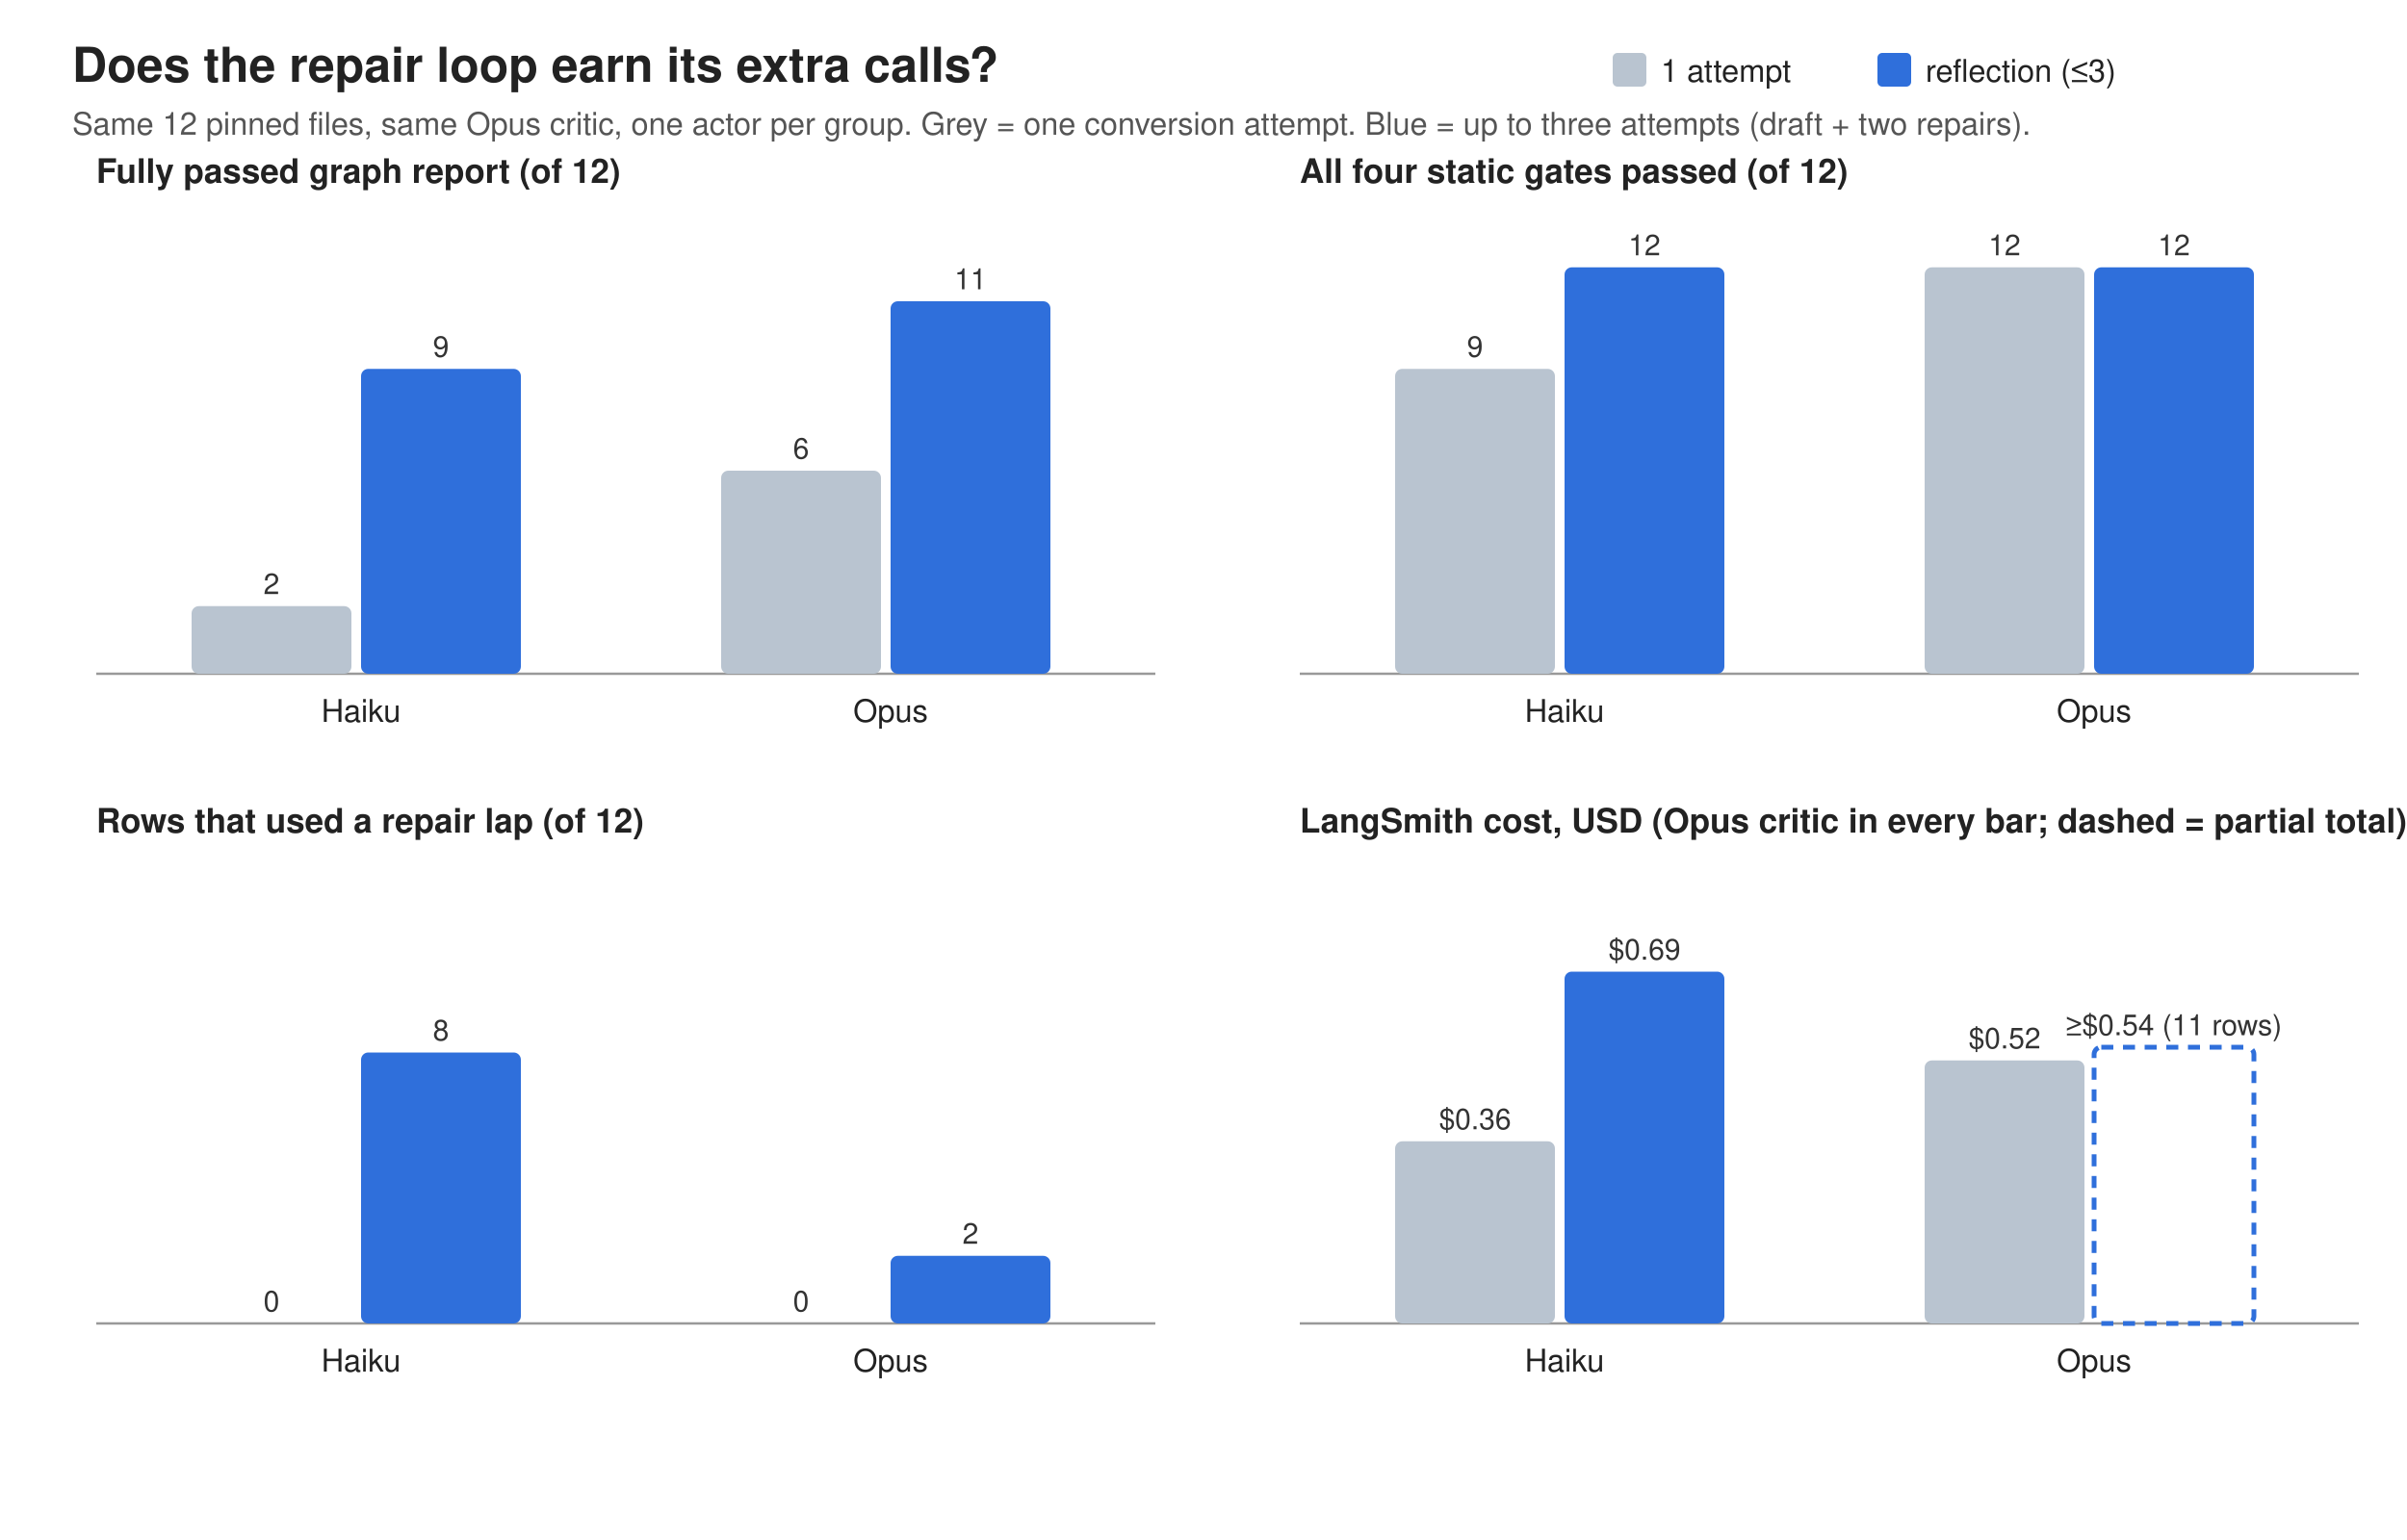
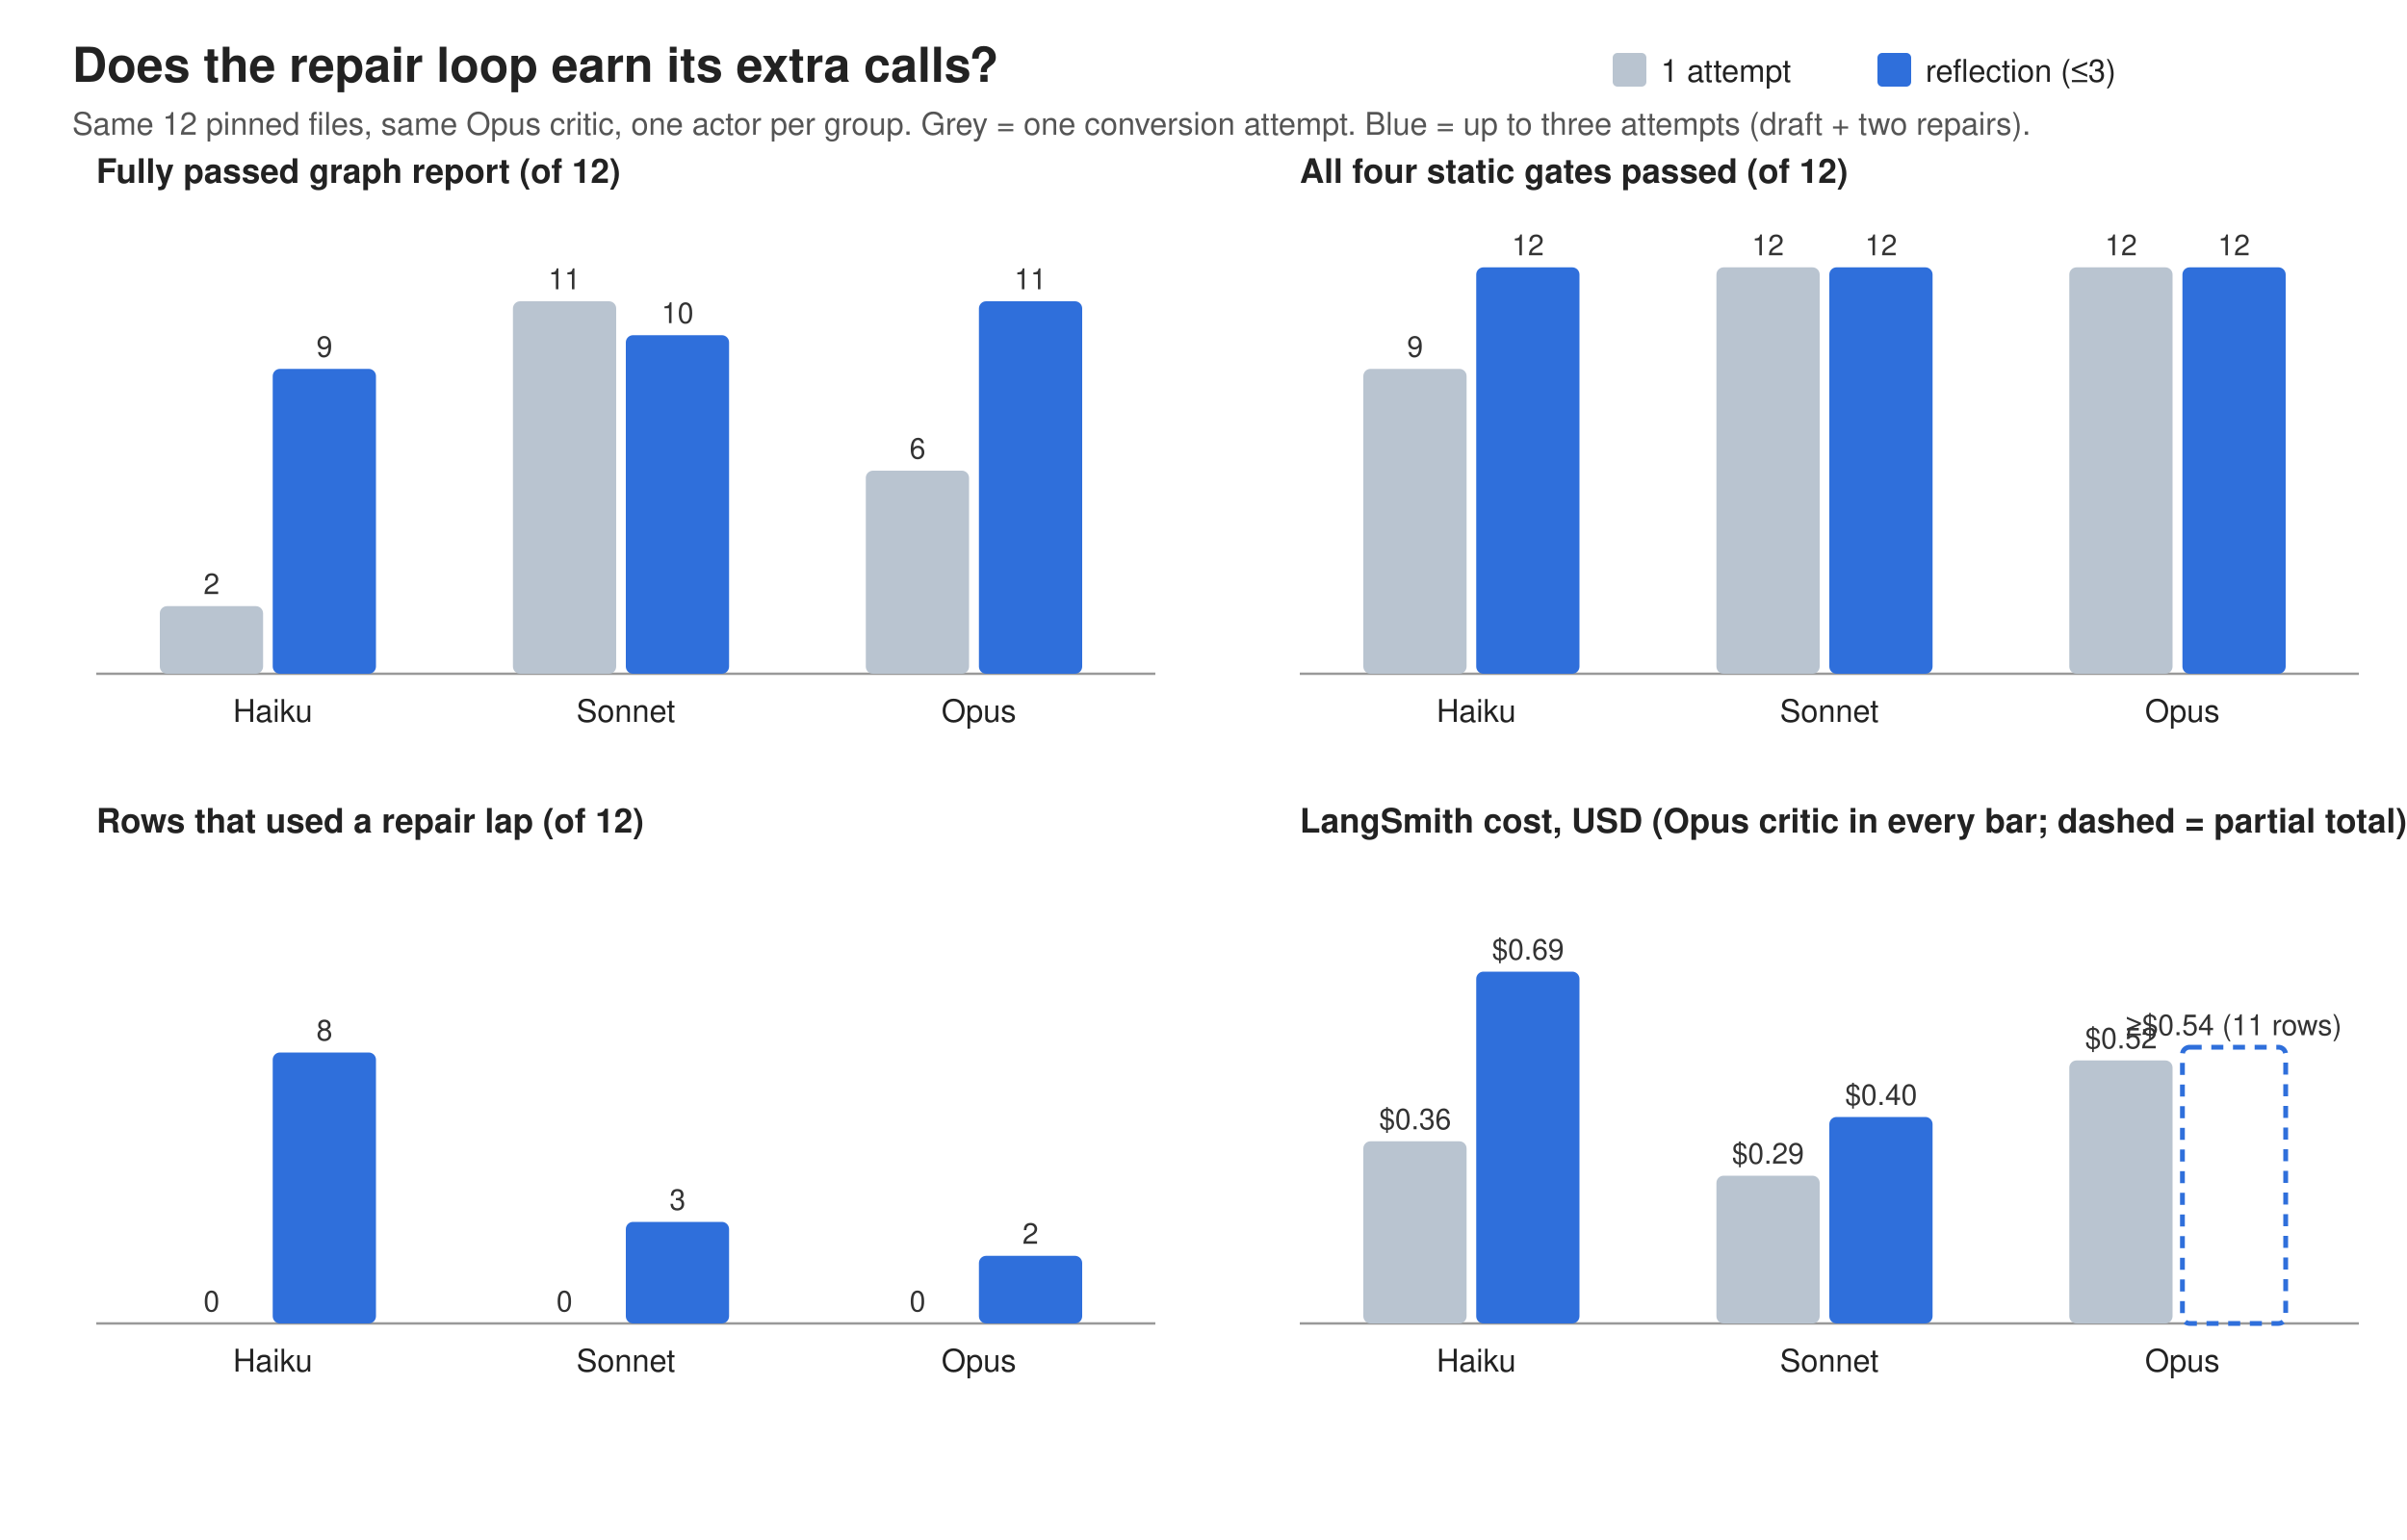
<svg xmlns="http://www.w3.org/2000/svg" width="1000" height="640" viewBox="0 0 1000 640">
  <style>text{font-family:-apple-system,Segoe UI,Helvetica,Arial,sans-serif;fill:#222}.h{font-size:20px;font-weight:600}.sub{font-size:13px;fill:#555}.title{font-size:14px;font-weight:600}.label{font-size:13px;text-anchor:middle}.value{font-size:12px;text-anchor:middle;fill:#333}.axis{stroke:#999}.legend{font-size:13px}</style>
  <rect width="1000" height="100%" fill="#fff" />
  <text x="30" y="34" class="h">Does the repair loop earn its extra calls?</text>
  <text x="30" y="56" class="sub">Same 12 pinned files, same Opus critic, one actor per group. Grey = one conversion attempt. Blue = up to three attempts (draft + two repairs).</text>
  <rect x="670" y="22" width="14" height="14" fill="#b9c4d0" rx="2" />
  <text x="690" y="34" class="legend">1 attempt</text>
  <rect x="780" y="22" width="14" height="14" fill="#2f6fdb" rx="2" />
  <text x="800" y="34" class="legend">reflection (≤3)</text>
  <text x="40" y="76" class="title">Fully passed graph report (of 12)</text>
  <line x1="40" y1="280" x2="480" y2="280" class="axis" />
-   <text x="150.0" y="300" class="label">Haiku</text>
-   <rect x="79.6" y="251.9" width="66.4" height="28.1" fill="#b9c4d0" rx="3" />
-   <text x="112.8" y="246.9" class="value">2</text>
-   <rect x="150.0" y="153.3" width="66.4" height="126.7" fill="#2f6fdb" rx="3" />
-   <text x="183.2" y="148.3" class="value">9</text>
-   <text x="370.0" y="300" class="label">Opus</text>
-   <rect x="299.6" y="195.6" width="66.4" height="84.4" fill="#b9c4d0" rx="3" />
-   <text x="332.8" y="190.6" class="value">6</text>
-   <rect x="370.0" y="125.2" width="66.4" height="154.8" fill="#2f6fdb" rx="3" />
-   <text x="403.2" y="120.2" class="value">11</text>
+   <text x="113.333" y="300" class="label">Haiku</text>
+   <rect x="66.4" y="251.9" width="42.9" height="28.1" fill="#b9c4d0" rx="3" />
+   <text x="87.9" y="246.9" class="value">2</text>
+   <rect x="113.3" y="153.3" width="42.9" height="126.7" fill="#2f6fdb" rx="3" />
+   <text x="134.8" y="148.3" class="value">9</text>
+   <text x="260.0" y="300" class="label">Sonnet</text>
+   <rect x="213.1" y="125.2" width="42.9" height="154.8" fill="#b9c4d0" rx="3" />
+   <text x="234.5" y="120.2" class="value">11</text>
+   <rect x="260.0" y="139.3" width="42.9" height="140.7" fill="#2f6fdb" rx="3" />
+   <text x="281.5" y="134.3" class="value">10</text>
+   <text x="406.667" y="300" class="label">Opus</text>
+   <rect x="359.7" y="195.6" width="42.9" height="84.4" fill="#b9c4d0" rx="3" />
+   <text x="381.2" y="190.6" class="value">6</text>
+   <rect x="406.7" y="125.2" width="42.9" height="154.8" fill="#2f6fdb" rx="3" />
+   <text x="428.1" y="120.2" class="value">11</text>
  <text x="540" y="76" class="title">All four static gates passed (of 12)</text>
  <line x1="540" y1="280" x2="980" y2="280" class="axis" />
-   <text x="650.0" y="300" class="label">Haiku</text>
-   <rect x="579.6" y="153.3" width="66.4" height="126.7" fill="#b9c4d0" rx="3" />
-   <text x="612.8" y="148.3" class="value">9</text>
-   <rect x="650.0" y="111.1" width="66.4" height="168.9" fill="#2f6fdb" rx="3" />
-   <text x="683.2" y="106.1" class="value">12</text>
-   <text x="870.0" y="300" class="label">Opus</text>
-   <rect x="799.6" y="111.1" width="66.4" height="168.9" fill="#b9c4d0" rx="3" />
-   <text x="832.8" y="106.1" class="value">12</text>
-   <rect x="870.0" y="111.1" width="66.4" height="168.9" fill="#2f6fdb" rx="3" />
-   <text x="903.2" y="106.1" class="value">12</text>
+   <text x="613.333" y="300" class="label">Haiku</text>
+   <rect x="566.4" y="153.3" width="42.9" height="126.7" fill="#b9c4d0" rx="3" />
+   <text x="587.9" y="148.3" class="value">9</text>
+   <rect x="613.3" y="111.1" width="42.9" height="168.9" fill="#2f6fdb" rx="3" />
+   <text x="634.8" y="106.1" class="value">12</text>
+   <text x="760.0" y="300" class="label">Sonnet</text>
+   <rect x="713.1" y="111.1" width="42.9" height="168.9" fill="#b9c4d0" rx="3" />
+   <text x="734.5" y="106.1" class="value">12</text>
+   <rect x="760.0" y="111.1" width="42.9" height="168.9" fill="#2f6fdb" rx="3" />
+   <text x="781.5" y="106.1" class="value">12</text>
+   <text x="906.667" y="300" class="label">Opus</text>
+   <rect x="859.7" y="111.1" width="42.9" height="168.9" fill="#b9c4d0" rx="3" />
+   <text x="881.2" y="106.1" class="value">12</text>
+   <rect x="906.7" y="111.1" width="42.9" height="168.9" fill="#2f6fdb" rx="3" />
+   <text x="928.1" y="106.1" class="value">12</text>
  <text x="40" y="346" class="title">Rows that used a repair lap (of 12)</text>
  <line x1="40" y1="550" x2="480" y2="550" class="axis" />
-   <text x="150.0" y="570" class="label">Haiku</text>
-   <rect x="79.6" y="550.0" width="66.4" height="0.0" fill="#b9c4d0" rx="3" />
-   <text x="112.8" y="545.0" class="value">0</text>
-   <rect x="150.0" y="437.4" width="66.4" height="112.6" fill="#2f6fdb" rx="3" />
-   <text x="183.2" y="432.4" class="value">8</text>
-   <text x="370.0" y="570" class="label">Opus</text>
-   <rect x="299.6" y="550.0" width="66.4" height="0.0" fill="#b9c4d0" rx="3" />
-   <text x="332.8" y="545.0" class="value">0</text>
-   <rect x="370.0" y="521.9" width="66.4" height="28.1" fill="#2f6fdb" rx="3" />
-   <text x="403.2" y="516.9" class="value">2</text>
+   <text x="113.333" y="570" class="label">Haiku</text>
+   <rect x="66.4" y="550.0" width="42.9" height="0.0" fill="#b9c4d0" rx="3" />
+   <text x="87.9" y="545.0" class="value">0</text>
+   <rect x="113.3" y="437.4" width="42.9" height="112.6" fill="#2f6fdb" rx="3" />
+   <text x="134.8" y="432.4" class="value">8</text>
+   <text x="260.0" y="570" class="label">Sonnet</text>
+   <rect x="213.1" y="550.0" width="42.9" height="0.0" fill="#b9c4d0" rx="3" />
+   <text x="234.5" y="545.0" class="value">0</text>
+   <rect x="260.0" y="507.8" width="42.9" height="42.2" fill="#2f6fdb" rx="3" />
+   <text x="281.5" y="502.8" class="value">3</text>
+   <text x="406.667" y="570" class="label">Opus</text>
+   <rect x="359.7" y="550.0" width="42.9" height="0.0" fill="#b9c4d0" rx="3" />
+   <text x="381.2" y="545.0" class="value">0</text>
+   <rect x="406.7" y="521.9" width="42.9" height="28.1" fill="#2f6fdb" rx="3" />
+   <text x="428.1" y="516.9" class="value">2</text>
  <text x="540" y="346" class="title">LangSmith cost, USD (Opus critic in every bar; dashed = partial total)</text>
  <line x1="540" y1="550" x2="980" y2="550" class="axis" />
-   <text x="650.0" y="570" class="label">Haiku</text>
-   <rect x="579.6" y="474.3" width="66.4" height="75.7" fill="#b9c4d0" rx="3" />
-   <text x="612.8" y="469.3" class="value">$0.36</text>
-   <rect x="650.0" y="403.8" width="66.4" height="146.2" fill="#2f6fdb" rx="3" />
-   <text x="683.2" y="398.8" class="value">$0.69</text>
-   <text x="870.0" y="570" class="label">Opus</text>
-   <rect x="799.6" y="440.7" width="66.4" height="109.3" fill="#b9c4d0" rx="3" />
-   <text x="832.8" y="435.7" class="value">$0.52</text>
-   <rect x="870.0" y="435.2" width="66.4" height="114.8" fill="none" stroke="#2f6fdb" stroke-width="2" stroke-dasharray="5,4" rx="3" />
-   <text x="903.2" y="430.2" class="value">≥$0.54 (11 rows)</text>
+   <text x="613.333" y="570" class="label">Haiku</text>
+   <rect x="566.4" y="474.3" width="42.9" height="75.7" fill="#b9c4d0" rx="3" />
+   <text x="587.9" y="469.3" class="value">$0.36</text>
+   <rect x="613.3" y="403.8" width="42.9" height="146.2" fill="#2f6fdb" rx="3" />
+   <text x="634.8" y="398.8" class="value">$0.69</text>
+   <text x="760.0" y="570" class="label">Sonnet</text>
+   <rect x="713.1" y="488.6" width="42.9" height="61.4" fill="#b9c4d0" rx="3" />
+   <text x="734.5" y="483.6" class="value">$0.29</text>
+   <rect x="760.0" y="464.2" width="42.9" height="85.8" fill="#2f6fdb" rx="3" />
+   <text x="781.5" y="459.2" class="value">$0.40</text>
+   <text x="906.667" y="570" class="label">Opus</text>
+   <rect x="859.7" y="440.7" width="42.9" height="109.3" fill="#b9c4d0" rx="3" />
+   <text x="881.2" y="435.7" class="value">$0.52</text>
+   <rect x="906.7" y="435.2" width="42.9" height="114.8" fill="none" stroke="#2f6fdb" stroke-width="2" stroke-dasharray="5,4" rx="3" />
+   <text x="928.1" y="430.2" class="value">≥$0.54 (11 rows)</text>
</svg>
